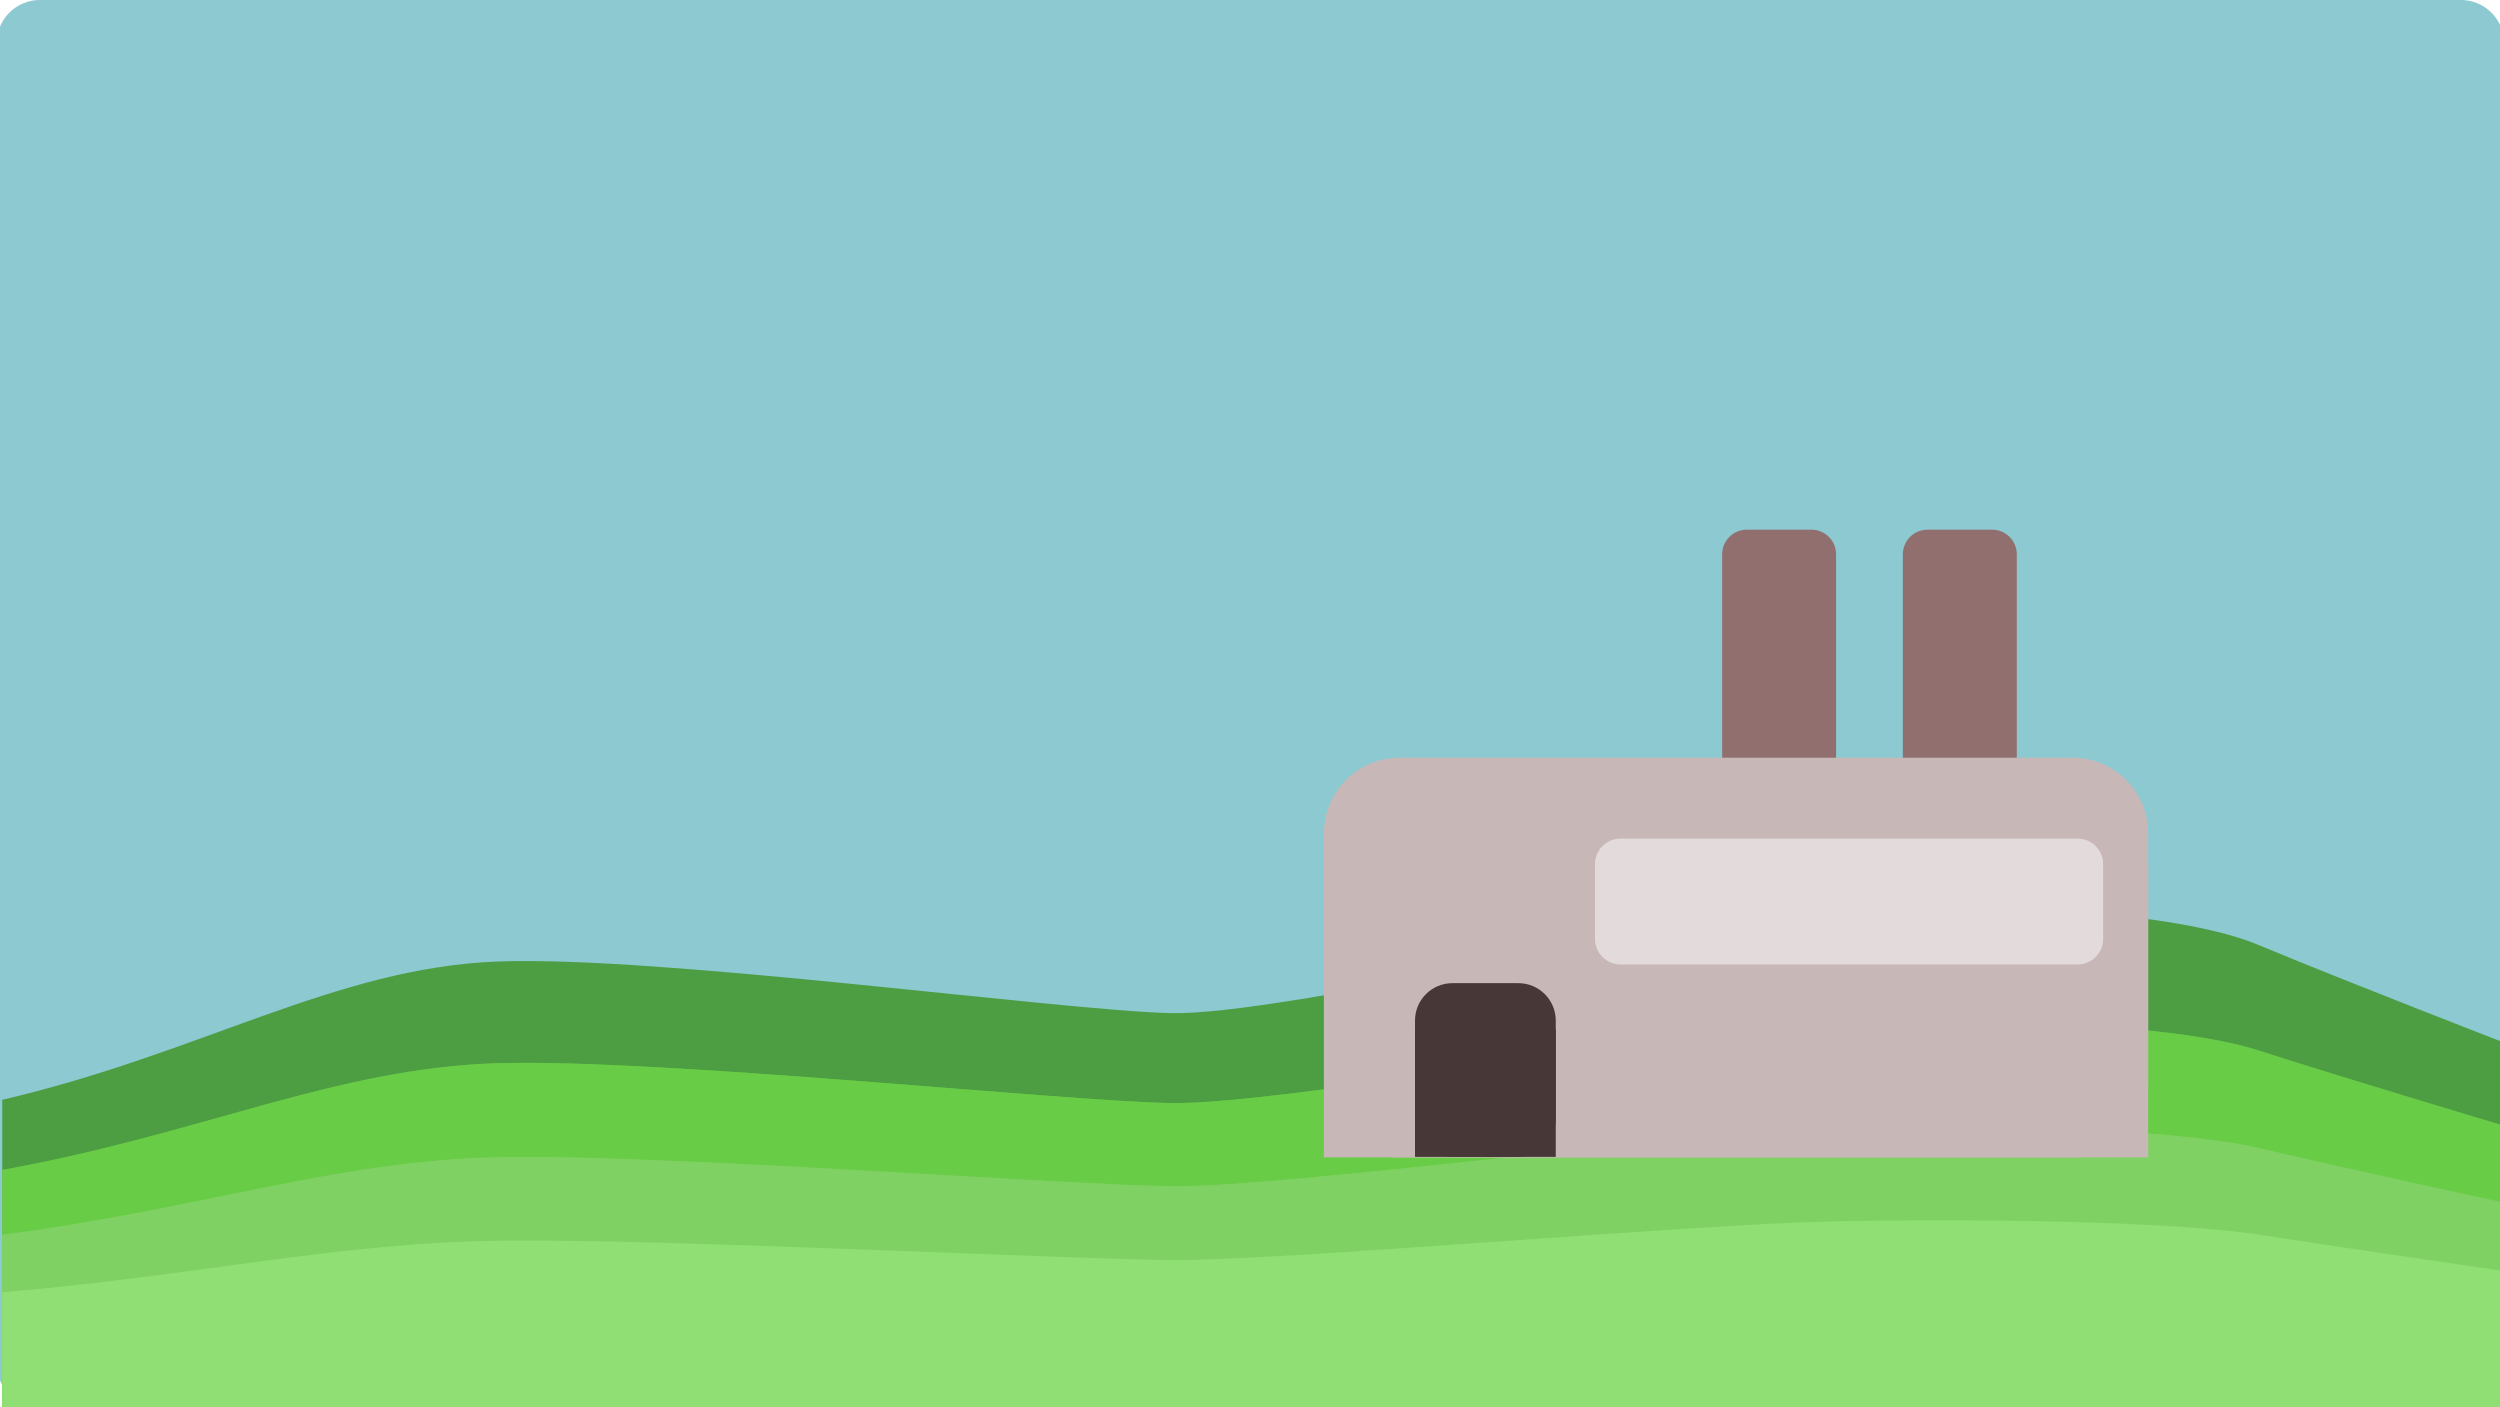
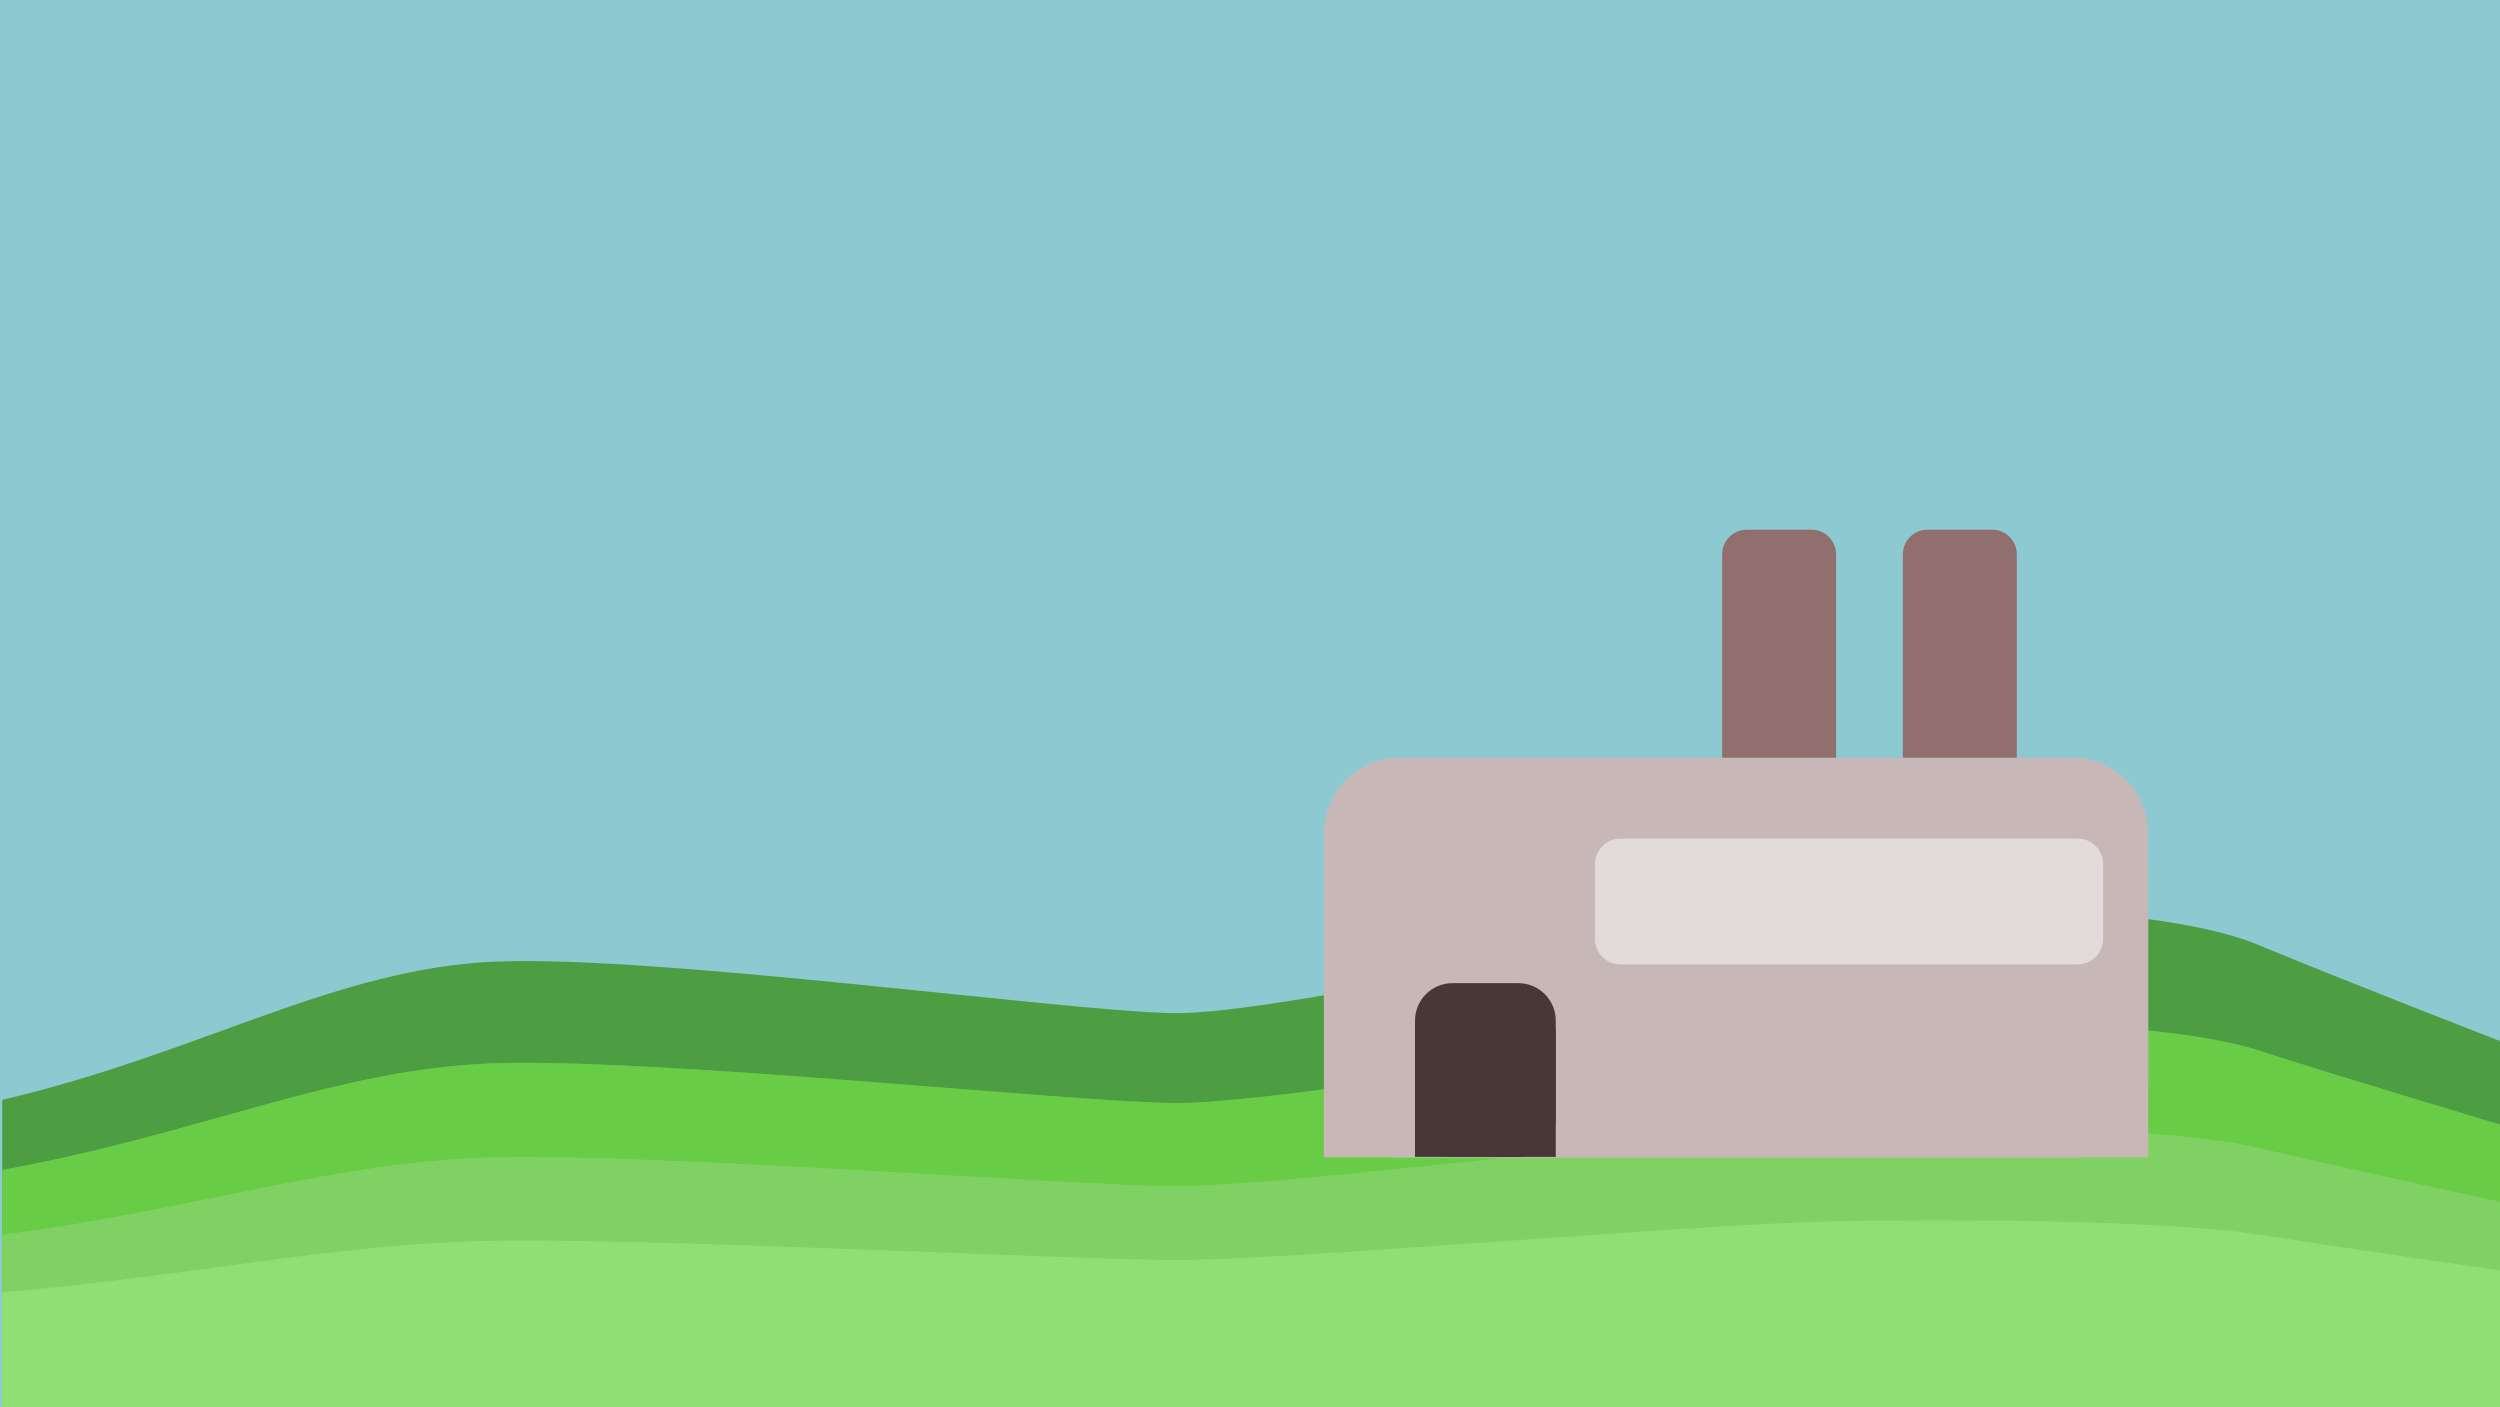
<svg xmlns="http://www.w3.org/2000/svg" width="3840.0px" height="2160.0px" viewBox="0 0 3840.0 2160.0" version="1.1" id="SVGRoot">
  <defs id="defs1858">
    </defs>
  <g id="layer3">
-     <rect style="fill:#8cc9d1;fill-opacity:1" id="rect12246" width="3851.459" height="2161.436" x="-5.118" y="-0.049" ry="66.533" />
+     <rect style="fill:#8cc9d1;fill-opacity:1" id="rect12246" width="3851.459" height="2161.436" x="-5.118" y="-0.049" />
  </g>
  <g id="layer1">
    <path opacity="0.8" d="m 764.432,1476.884 c -248.67,9.441 -454.745,140.919 -760.99,212.432 v 19.827 452.244 H 3846.34 v -559.876 c 0,0 -248.671,-96.302 -377.498,-150.119 -128.828,-53.816 -434.429,-67.034 -658.128,-53.816 -223.699,13.218 -841.881,162.392 -1011.656,158.615 -169.774,-3.777 -785.957,-88.749 -1034.626,-79.307 z" fill="#3d921f" id="path11182" style="stroke-width:1.389" />
    <path opacity="0.8" d="m 764.432,1633.102 c -248.67,7.287 -454.745,108.758 -760.99,163.95 v 15.302 349.032 H 3846.34 v -432.1 c 0,0 -248.671,-74.324 -377.498,-115.858 -128.828,-41.534 -434.429,-51.735 -658.128,-41.534 -223.699,10.201 -841.881,125.331 -1011.656,122.416 -169.774,-2.915 -785.957,-68.495 -1034.626,-61.208 z" fill="#3d921f" id="path11182-2" style="fill:#6ace46;fill-opacity:1;stroke-width:1.22" />
    <path opacity="0.8" d="m 764.432,1633.102 c -248.67,7.287 -454.745,108.758 -760.99,163.95 v 15.302 349.032 H 3846.34 v -432.1 c 0,0 -248.671,-74.324 -377.498,-115.858 -128.828,-41.534 -434.429,-51.735 -658.128,-41.534 -223.699,10.201 -841.881,125.331 -1011.656,122.416 -169.774,-2.915 -785.957,-68.495 -1034.626,-61.208 z" fill="#3d921f" id="path12105" style="fill:#6ace46;fill-opacity:1;stroke-width:1.22" />
    <path opacity="0.8" d="m 764.432,1777.641 c -248.67,5.293 -454.745,79.002 -760.99,119.093 v 11.116 253.537 H 3846.34 v -313.877 c 0,0 -248.671,-53.989 -377.498,-84.159 -128.828,-30.17 -434.429,-37.581 -658.128,-30.17 -223.699,7.41 -841.881,91.04 -1011.656,88.923 -169.774,-2.117 -785.957,-49.754 -1034.626,-44.461 z" fill="#3d921f" id="path12105-9" style="fill:#81d165;fill-opacity:1;stroke-width:1.04" />
    <path opacity="0.8" d="m 764.432,1777.641 c -248.671,5.293 -454.745,79.002 -760.99,119.093 v 11.116 253.537 H 3846.34 v -313.877 c 0,0 -248.671,-53.989 -377.498,-84.159 -128.828,-30.17 -434.429,-37.581 -658.128,-30.17 -223.699,7.41 -841.881,91.04 -1011.656,88.923 -169.774,-2.117 -785.957,-49.754 -1034.626,-44.461 z" fill="#3d921f" id="path12105-9-1" style="fill:#81d165;fill-opacity:1;stroke-width:1.04" />
    <path opacity="0.8" d="m 764.432,1905.799 c -248.671,3.525 -454.745,52.618 -760.99,79.32 v 7.403 168.864 H 3846.34 v -209.053 c 0,0 -248.671,-35.959 -377.498,-56.053 -128.828,-20.095 -434.429,-25.03 -658.128,-20.095 -223.699,4.936 -841.881,60.636 -1011.656,59.226 -169.774,-1.41 -785.957,-33.138 -1034.626,-29.613 z" fill="#3d921f" id="path12105-9-1-2" style="fill:#94e279;fill-opacity:1;stroke-width:0.849" />
  </g>
  <g id="layer4">
    <rect style="fill:#c8b7b7;fill-rule:evenodd;stroke-width:1.911" id="rect31-3" width="1266.01" height="449.187" x="2033.548" y="1328.591" ry="0" rx="0" />
    <rect style="fill:#916f6f;stroke-width:2.235" id="rect390" width="175.038" height="385.626" x="2922.766" y="813.595" ry="37.872" />
    <rect style="fill:#916f6f;stroke-width:2.235" id="rect390-6" width="175.038" height="385.626" x="2645.194" y="813.595" ry="37.872" />
    <rect style="fill:#c8b7b7;fill-rule:evenodd;stroke-width:2.235" id="rect31" width="1266.01" height="613.874" x="2033.548" y="1163.904" ry="116.076" />
    <rect style="fill:#483737;stroke-width:2.494" id="rect785" width="216.204" height="266.834" x="2173.447" y="1510.127" ry="57.505" />
    <rect style="fill:#483737;stroke-width:2.138" id="rect785-7" width="216.204" height="195.996" x="2173.447" y="1580.965" ry="0" />
    <rect style="fill:#e3dbdb;stroke-width:4.49" id="rect1058" width="780.561" height="193.315" x="2449.89" y="1288.071" ry="39.335" />
  </g>
</svg>
